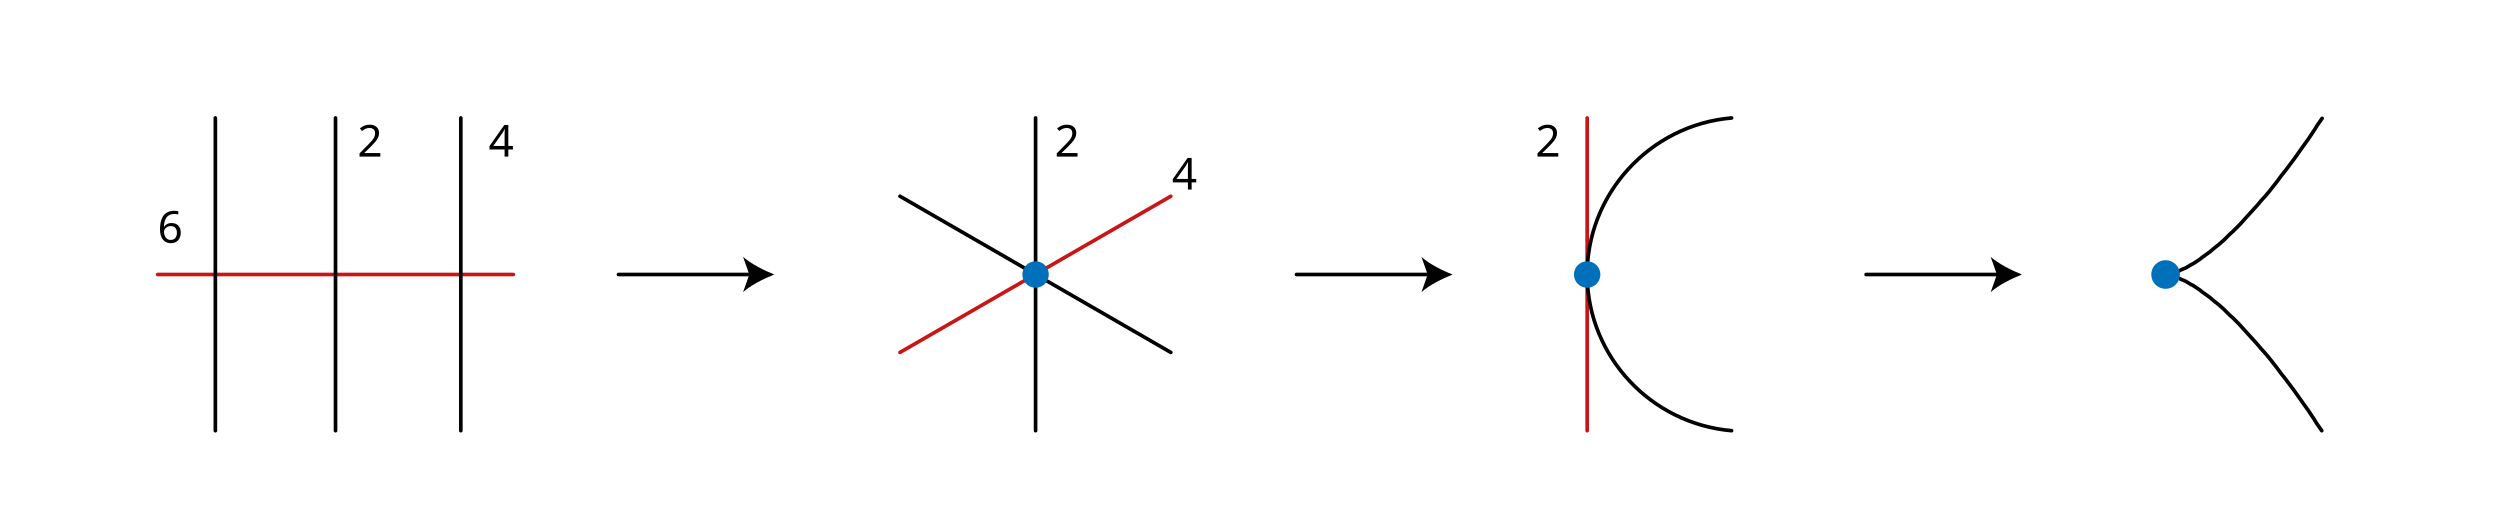
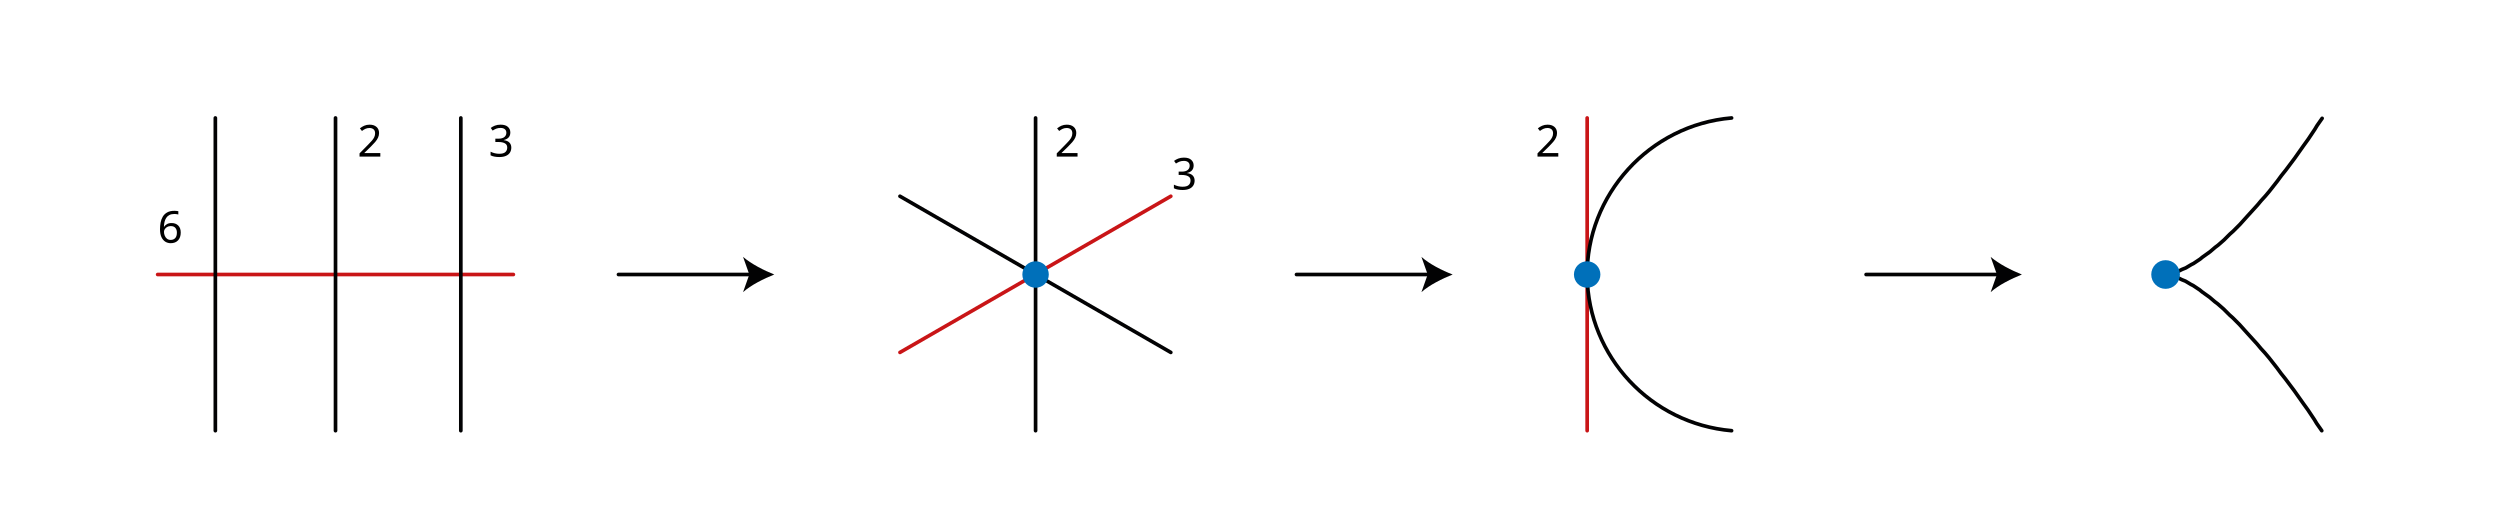
<svg xmlns="http://www.w3.org/2000/svg" version="1.1" id="svg8" x="0px" y="0px" viewBox="0 0 680.3 142.2" style="enable-background:new 0 0 680.3 142.2;" xml:space="preserve">
  <style type="text/css">
	.st0{fill:none;stroke:#020203;stroke-linecap:round;stroke-linejoin:round;stroke-miterlimit:10;}
	.st1{fill:none;stroke:#C91517;stroke-linecap:round;stroke-linejoin:round;stroke-miterlimit:10;}
	.st2{fill:#0070BA;}
- 	.st3{font-family:'MyriadPro-Regular';}
+ 	.st3{font-family:'ArialMT';}
	.st4{font-size:12px;}
	.st5{fill:none;stroke:#020203;stroke-linecap:round;stroke-linejoin:round;}
	.st6{fill:#020203;}
</style>
-   <path class="st0" d="M631.8,117.2l-0.7-1l-0.7-1l-0.6-1l-0.6-0.9l-0.6-0.9l-0.6-0.9l-1.3-1.8l-1.2-1.7l-1.2-1.7l-1.2-1.6l-1.2-1.6  l-1.2-1.5l-1.1-1.5l-1.1-1.4l-1.1-1.4l-1.1-1.3l-1.1-1.2l-1-1.2l-1-1.1l-1-1.1l-1-1.1l-0.9-1l-0.9-1l-0.9-0.9l-0.9-0.9l-0.9-0.8  l-0.8-0.8l-0.8-0.8l-0.8-0.7l-0.8-0.7l-0.8-0.6l-0.7-0.6l-0.7-0.6l-0.7-0.5l-0.7-0.5l-0.7-0.5l-0.6-0.5l-0.6-0.4l-0.6-0.4l-0.6-0.4  l-0.6-0.3l-0.5-0.3l-0.5-0.3l-0.5-0.3l-0.5-0.2l-0.5-0.2l-0.4-0.2l-0.4-0.2l-0.4-0.2l-0.4-0.2l-0.3-0.1l-0.3-0.1l-0.3-0.1L591,75  l-0.3-0.1l-0.2-0.1l-0.2-0.1l-0.2,0l-0.2,0l-0.2,0l-0.1,0l-0.1,0l-0.1,0l-0.1,0l0.1,0l0.1,0l0.1,0l0.1,0l0.2,0l0.2,0l0.2,0l0.2,0  l0.2-0.1l0.3-0.1l0.3-0.1l0.3-0.1l0.3-0.1l0.3-0.1l0.4-0.2l0.4-0.2l0.4-0.2l0.4-0.2l0.5-0.2l0.5-0.2l0.5-0.3l0.5-0.3l0.5-0.3  l0.6-0.3l0.6-0.4l0.6-0.4l0.6-0.4l0.6-0.5l0.7-0.5l0.7-0.5l0.7-0.5l0.7-0.6l0.7-0.6l0.8-0.6l0.8-0.7l0.8-0.7l0.8-0.8l0.8-0.8  l0.9-0.8l0.9-0.9l0.9-0.9l0.9-1l0.9-1l1-1.1l1-1.1l1-1.1l1-1.2l1.1-1.2l1.1-1.3l1.1-1.4l1.1-1.4l1.1-1.5l1.2-1.5l1.2-1.6l1.2-1.6  l1.2-1.7l1.2-1.7l1.3-1.8l0.6-0.9l0.6-0.9l0.6-0.9l0.6-1l0.7-1l0.7-1" />
+   <path class="st0" d="M631.8,117.2l-0.7-1l-0.7-1l-0.6-1l-0.6-0.9l-0.6-0.9l-0.6-0.9l-1.3-1.8l-1.2-1.7l-1.2-1.7l-1.2-1.6l-1.2-1.6  l-1.2-1.5l-1.1-1.5l-1.1-1.4l-1.1-1.4l-1.1-1.3l-1.1-1.2l-1-1.2l-1-1.1l-1-1.1l-1-1.1l-0.9-1l-0.9-1l-0.9-0.9l-0.9-0.9l-0.9-0.8  l-0.8-0.8l-0.8-0.8l-0.8-0.7l-0.8-0.7l-0.8-0.6l-0.7-0.6l-0.7-0.6l-0.7-0.5l-0.7-0.5l-0.7-0.5l-0.6-0.5l-0.6-0.4l-0.6-0.4l-0.6-0.4  l-0.6-0.3l-0.5-0.3l-0.5-0.3l-0.5-0.3l-0.5-0.2l-0.5-0.2l-0.4-0.2l-0.4-0.2l-0.4-0.2l-0.4-0.2l-0.3-0.1l-0.3-0.1l-0.3-0.1l-0.2,0  l-0.3-0.1l-0.2-0.1l-0.2-0.1h-0.2h-0.2h-0.2h-0.1h-0.1h-0.1h-0.1h0.1h0.1h0.1h0.1h0.2h0.2h0.2h0.2l0.2-0.1l0.3-0.1l0.3-0.1l0.3-0.1  l0.3-0.1l0.3-0.1l0.4-0.2l0.4-0.2l0.4-0.2l0.4-0.2l0.5-0.2l0.5-0.2l0.5-0.3l0.5-0.3l0.5-0.3l0.6-0.3l0.6-0.4l0.6-0.4l0.6-0.4  l0.6-0.5l0.7-0.5l0.7-0.5l0.7-0.5l0.7-0.6l0.7-0.6l0.8-0.6l0.8-0.7l0.8-0.7l0.8-0.8l0.8-0.8l0.9-0.8l0.9-0.9l0.9-0.9l0.9-1l0.9-1  l1-1.1l1-1.1l1-1.1l1-1.2l1.1-1.2l1.1-1.3l1.1-1.4l1.1-1.4l1.1-1.5l1.2-1.5l1.2-1.6l1.2-1.6l1.2-1.7l1.2-1.7l1.3-1.8l0.6-0.9  l0.6-0.9l0.6-0.9l0.6-1l0.7-1l0.7-1" />
  <line class="st1" x1="431.9" y1="32.1" x2="431.9" y2="117.2" />
  <path class="st0" d="M471.2,32.1c-22.4,1.9-39.6,21-39.3,43.1c0.3,21.8,17.3,40.1,39.3,42" />
  <line class="st1" x1="244.9" y1="95.9" x2="318.6" y2="53.4" />
  <line class="st0" x1="318.6" y1="95.9" x2="244.9" y2="53.4" />
  <line class="st0" x1="281.8" y1="32.1" x2="281.8" y2="117.2" />
  <line class="st1" x1="42.9" y1="74.7" x2="139.7" y2="74.7" />
  <line class="st0" x1="58.6" y1="117.2" x2="58.6" y2="32.1" />
  <line class="st0" x1="91.3" y1="117.2" x2="91.3" y2="32.1" />
  <line class="st0" x1="125.4" y1="117.2" x2="125.4" y2="32.1" />
  <circle class="st2" cx="589.3" cy="74.7" r="3.9" />
  <circle class="st2" cx="431.9" cy="74.7" r="3.6" />
  <text transform="matrix(1 0 0 1 417.8077 42.6098)" class="st3 st4">2</text>
  <circle class="st2" cx="281.8" cy="74.7" r="3.6" />
  <text transform="matrix(1 0 0 1 286.9865 42.61)" class="st3 st4">2</text>
-   <text transform="matrix(1 0 0 1 318.8931 51.5779)" class="st3 st4">4</text>
+   <text transform="matrix(1 0 0 1 318.8931 51.5779)" class="st3 st4">3</text>
  <text transform="matrix(1 0 0 1 97.2597 42.6101)" class="st3 st4">2</text>
-   <text transform="matrix(1 0 0 1 132.9483 42.6101)" class="st3 st4">4</text>
+   <text transform="matrix(1 0 0 1 132.9483 42.6101)" class="st3 st4">3</text>
  <text transform="matrix(1 0 0 1 42.8857 66.0523)" class="st3 st4">6</text>
  <g>
    <g>
      <line class="st5" x1="168.3" y1="74.7" x2="204.7" y2="74.7" />
      <g>
        <path class="st6" d="M210.7,74.7c-2.8,1.1-6.4,2.9-8.5,4.8l1.7-4.8l-1.7-4.8C204.4,71.8,207.9,73.6,210.7,74.7z" />
      </g>
    </g>
  </g>
  <g>
    <g>
      <line class="st5" x1="352.8" y1="74.7" x2="389.2" y2="74.7" />
      <g>
        <path class="st6" d="M395.3,74.7c-2.8,1.1-6.4,2.9-8.5,4.8l1.7-4.8l-1.7-4.8C388.9,71.8,392.4,73.6,395.3,74.7z" />
      </g>
    </g>
  </g>
  <g>
    <g>
      <line class="st5" x1="507.8" y1="74.7" x2="544.2" y2="74.7" />
      <g>
        <path class="st6" d="M550.2,74.7c-2.8,1.1-6.4,2.9-8.5,4.8l1.7-4.8l-1.7-4.8C543.9,71.8,547.4,73.6,550.2,74.7z" />
      </g>
    </g>
  </g>
</svg>
